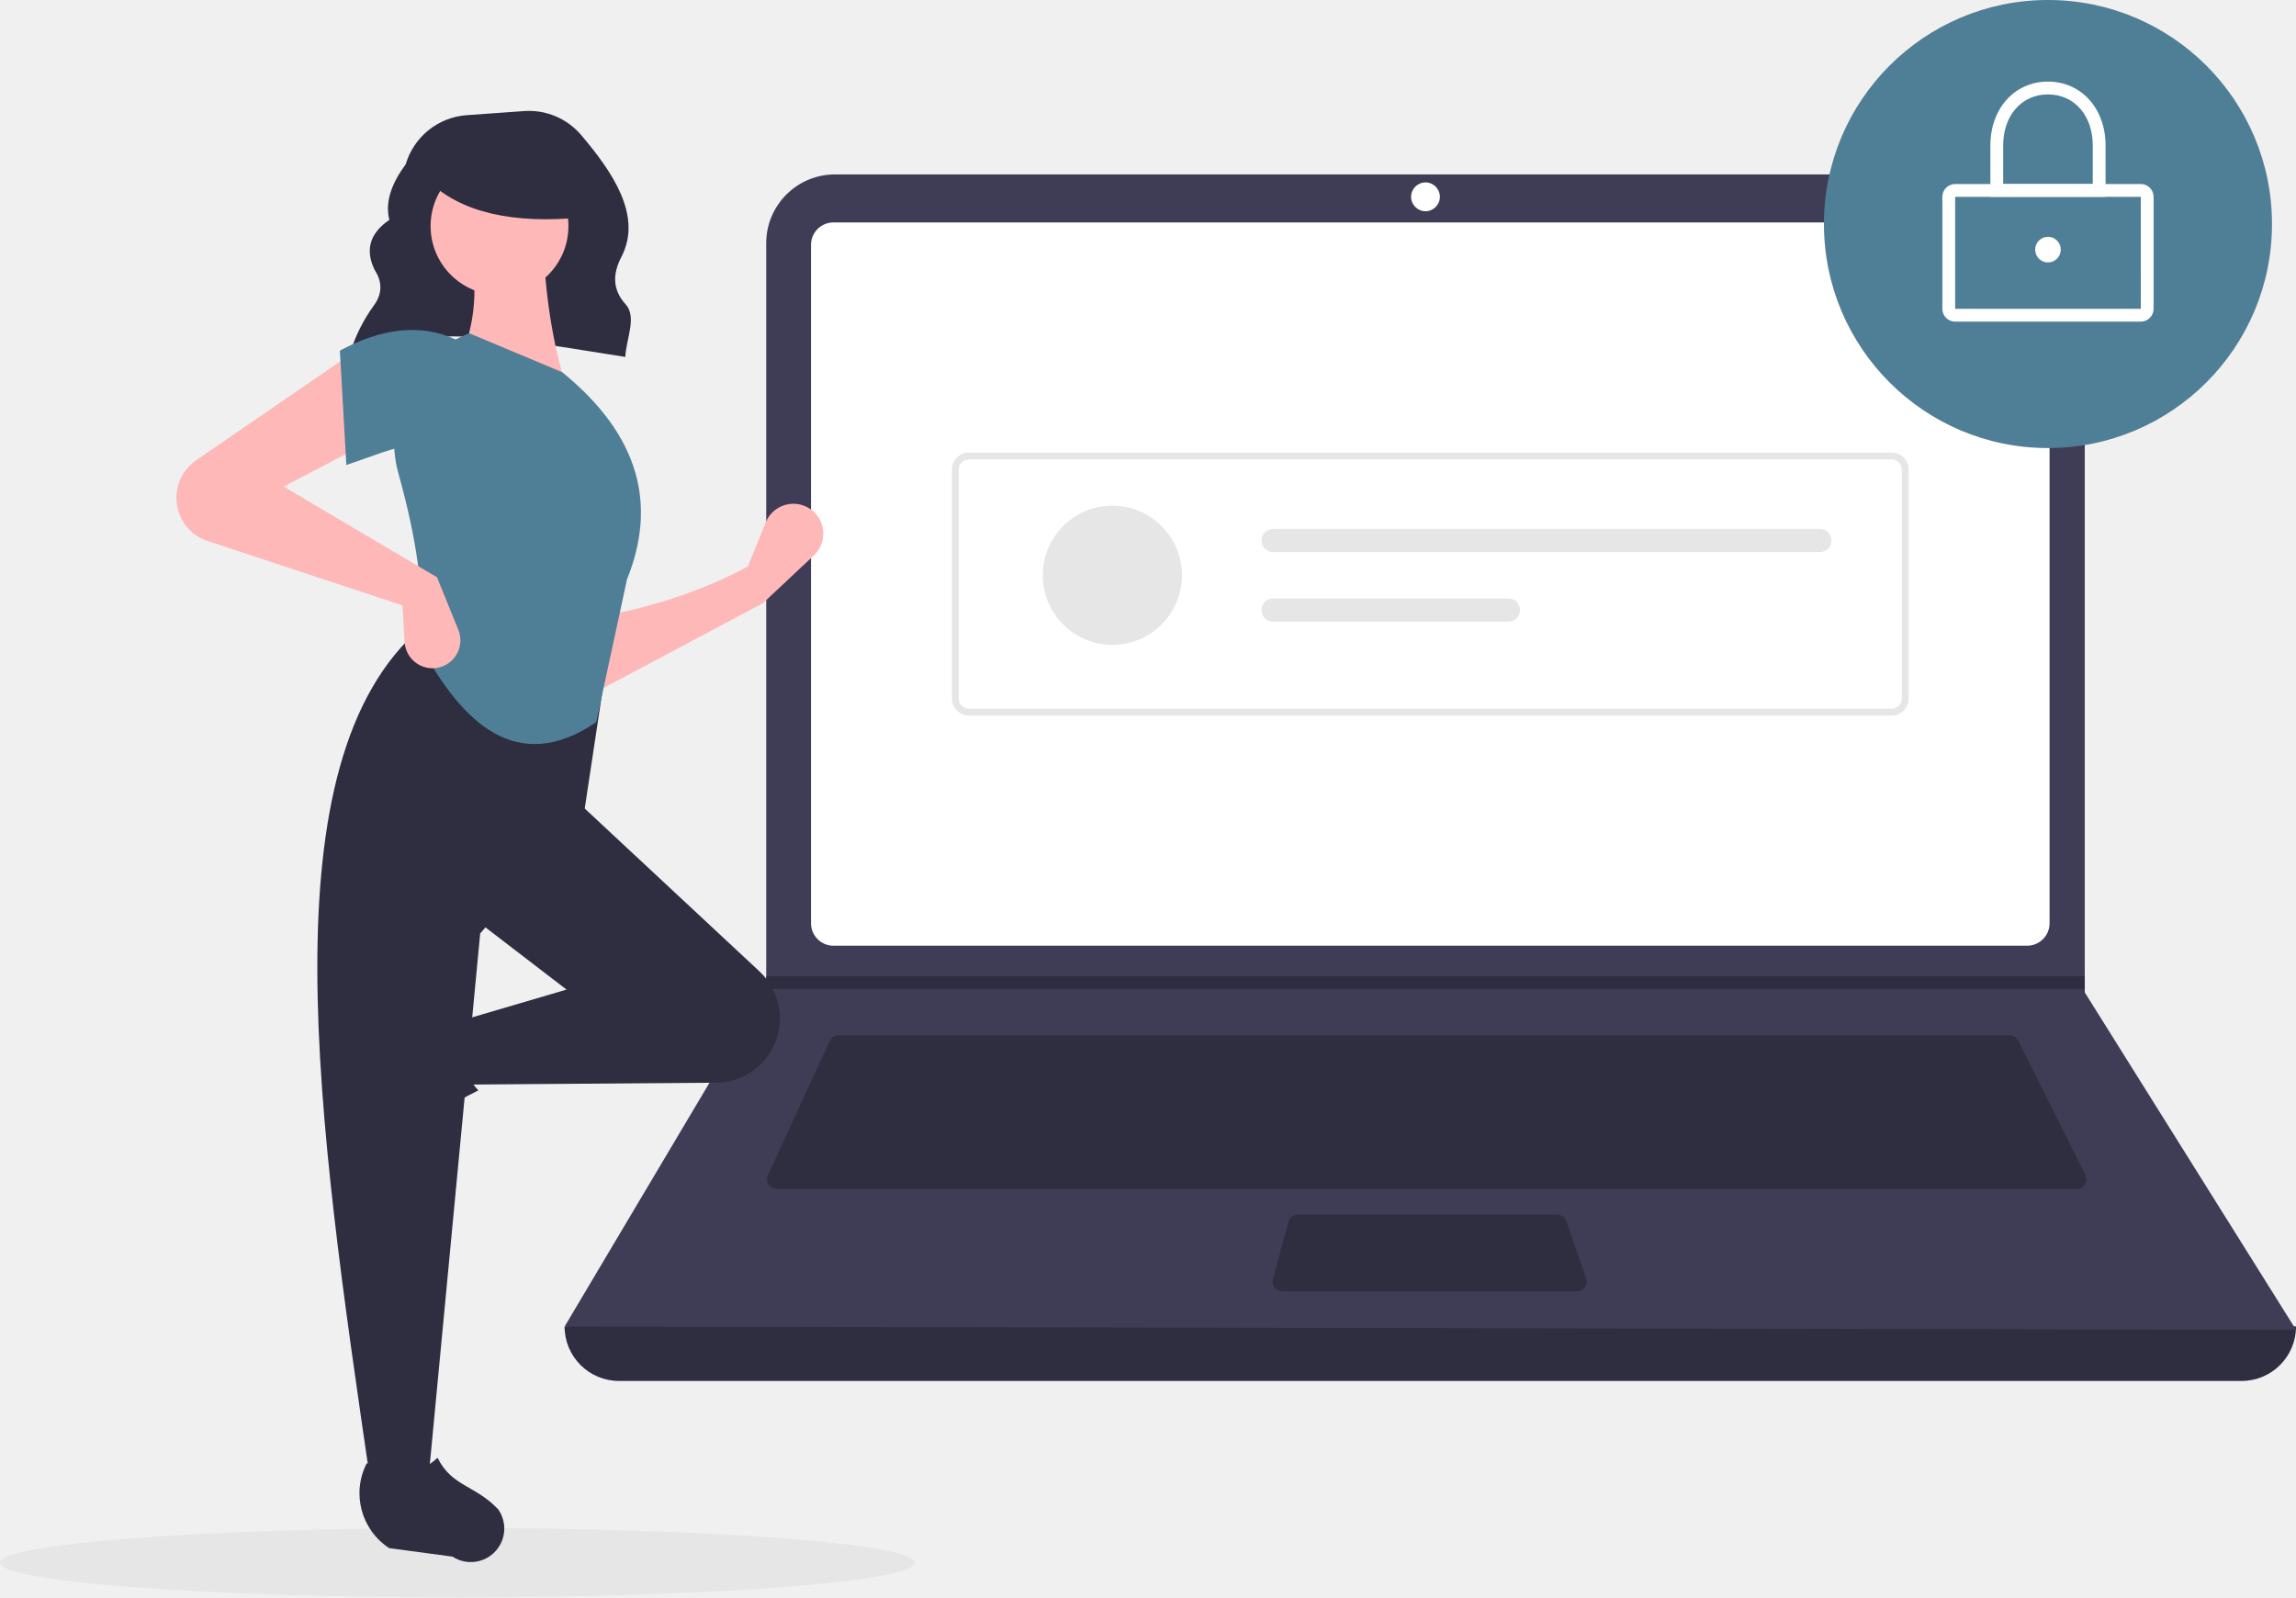
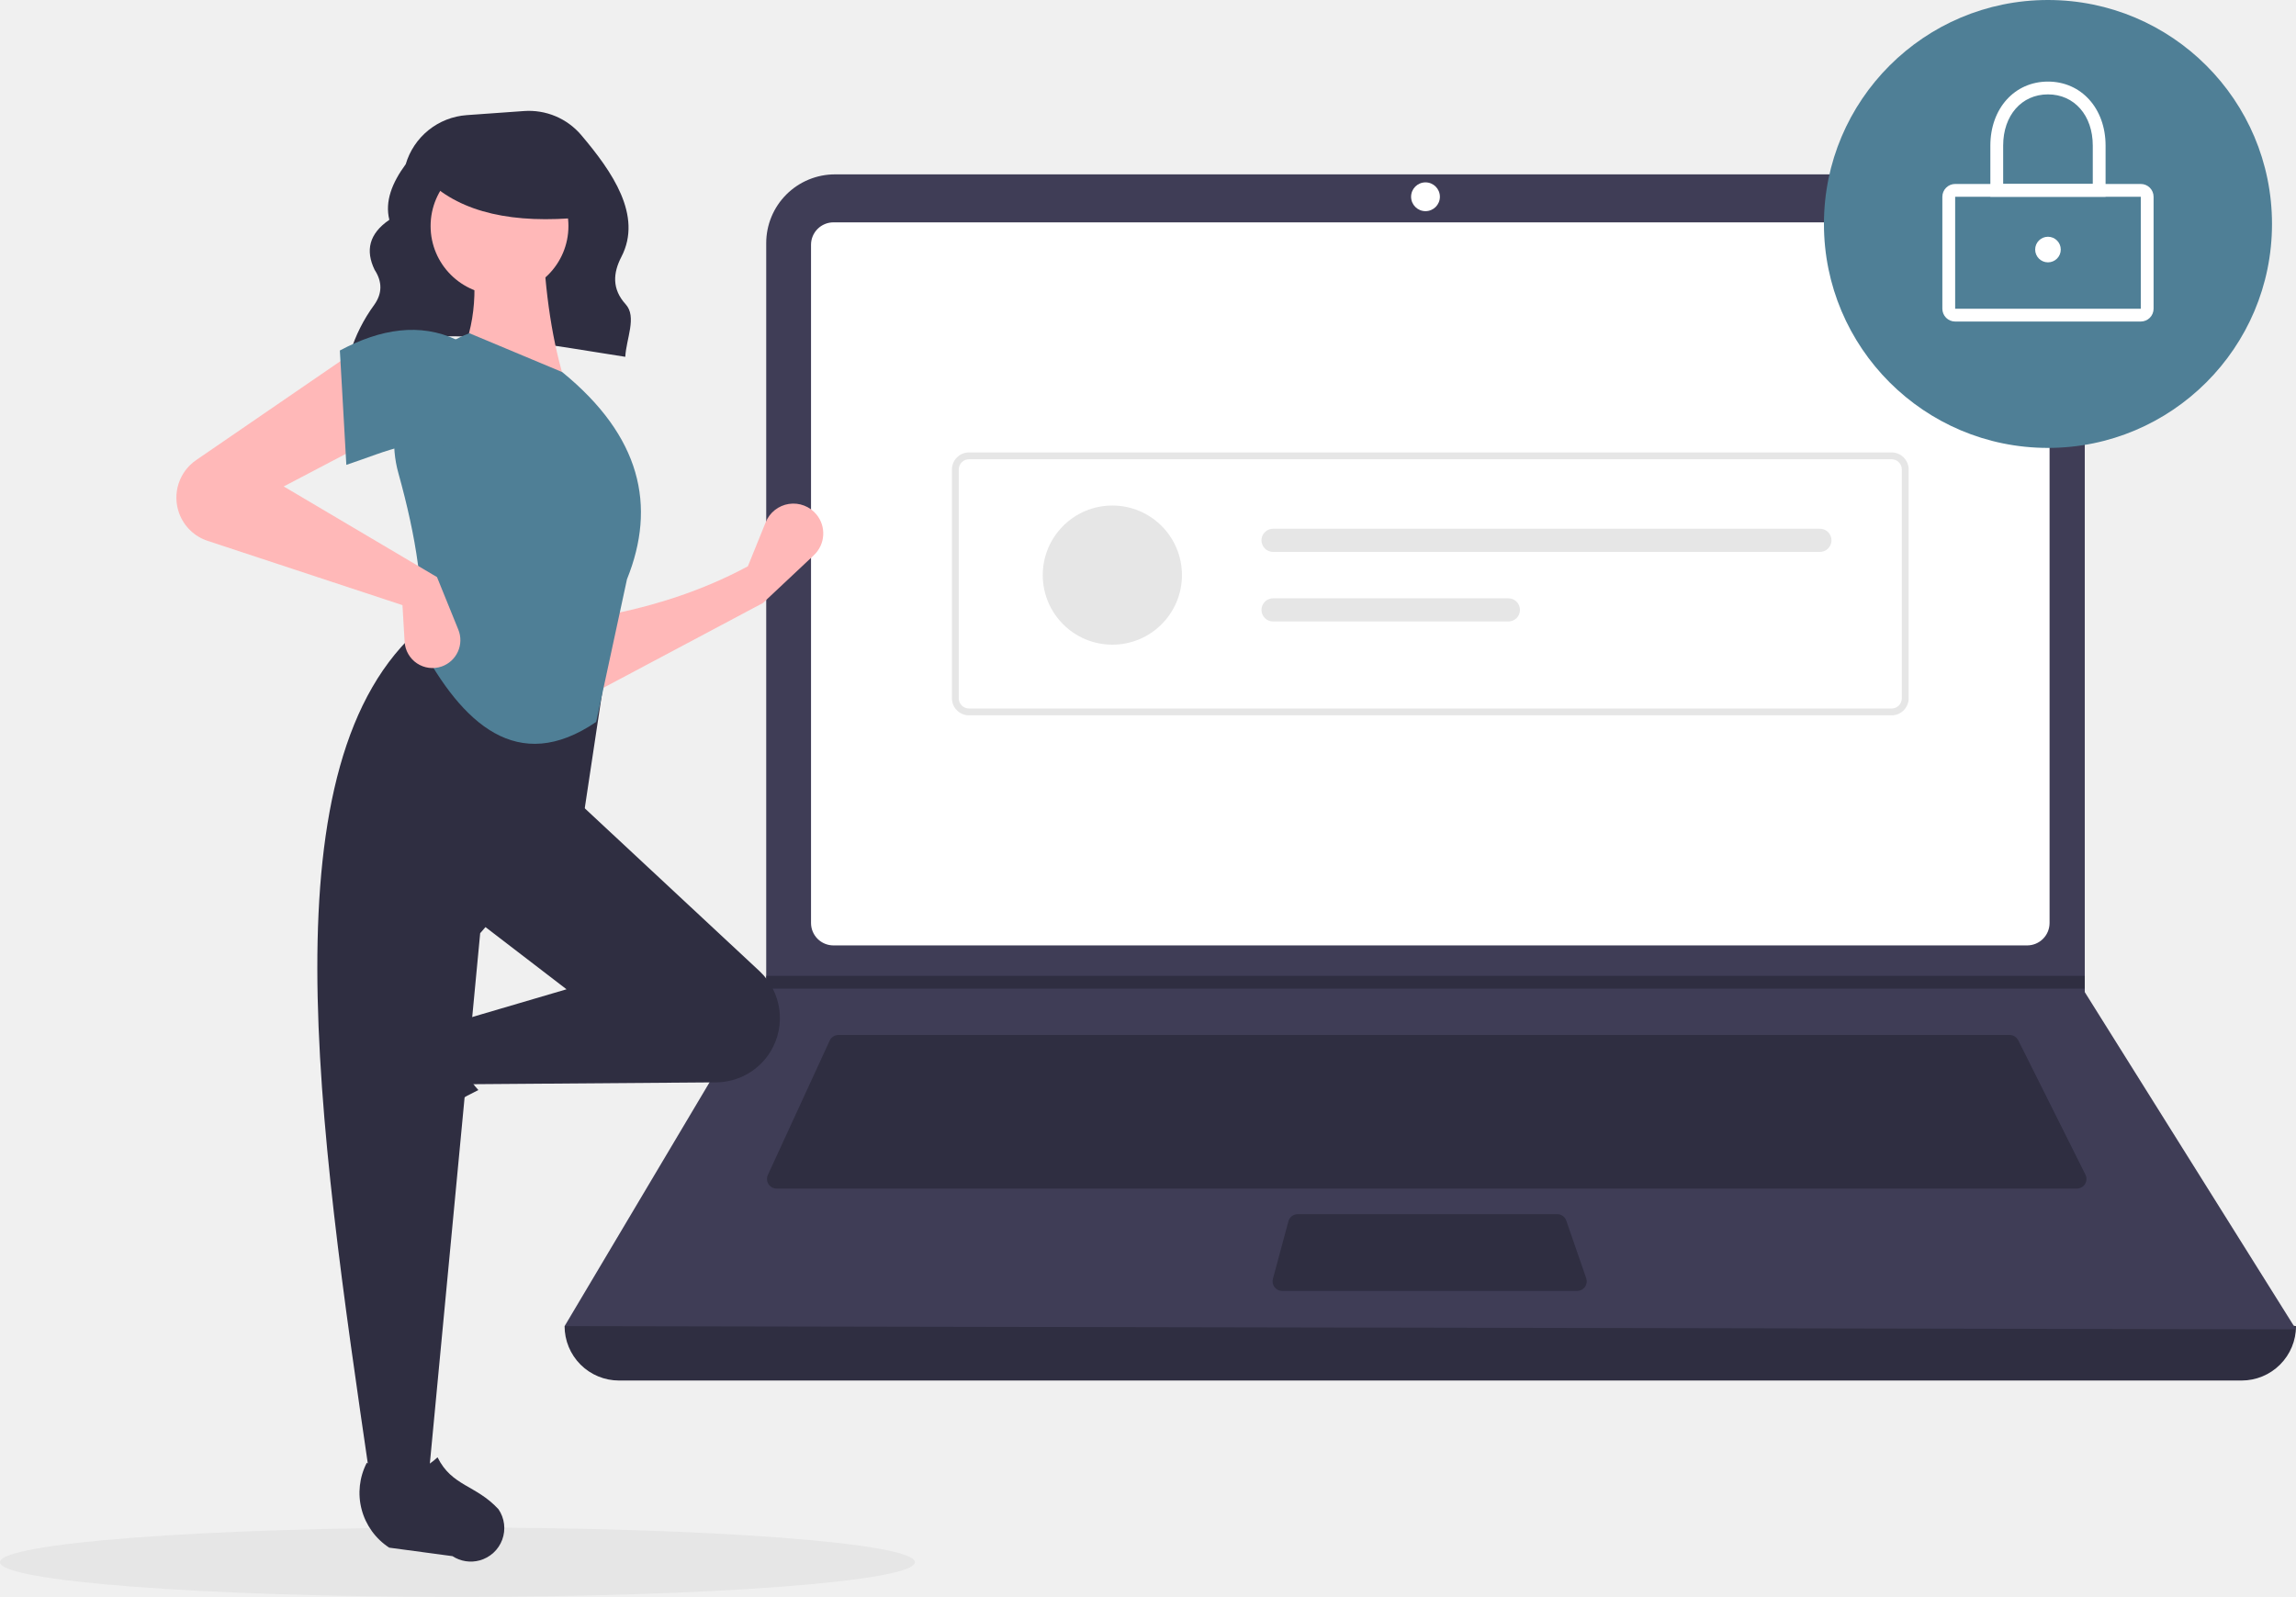
- <svg xmlns="http://www.w3.org/2000/svg" data-name="Layer 1" width="793" height="551.732" viewBox="0 0 793 551.732">
-   <ellipse cx="158" cy="539.732" rx="158" ry="12" fill="#e6e6e6" />
-   <path d="M324.272,296.554c27.497-11.695,61.744-4.285,95.191.858.311-6.228,4.084-13.808.132-18.153-4.801-5.279-4.359-10.825-1.47-16.404,7.388-14.265-3.197-29.444-13.884-42.065a23.669,23.669,0,0,0-19.755-8.292l-19.797,1.414A23.709,23.709,0,0,0,343.635,230.859v0c-4.727,6.429-7.257,12.841-5.664,19.219-7.081,4.839-8.27,10.68-5.089,17.264,2.698,4.146,2.669,8.182-.123,12.106a55.891,55.891,0,0,0-8.31,16.506Z" transform="translate(-203.5 -174.1342)" fill="#2f2e41" />
-   <path d="M977.709,651.097H417.291A18.791,18.791,0,0,1,398.5,632.306h0q304.727-35.415,598,0h0A18.791,18.791,0,0,1,977.709,651.097Z" transform="translate(-203.5 -174.1342)" fill="#2f2e41" />
-   <path d="M996.5,633.412l-598-1.105,69.306-116.616.332-.553V258.131a23.752,23.752,0,0,1,23.754-23.754H899.792a23.752,23.752,0,0,1,23.754,23.754V516.906Z" transform="translate(-203.5 -174.1342)" fill="#3f3d56" />
-   <path d="M491.35,250.957a7.746,7.746,0,0,0-7.738,7.738V493.031a7.747,7.747,0,0,0,7.738,7.738H903.65a7.747,7.747,0,0,0,7.738-7.738V258.694a7.747,7.747,0,0,0-7.738-7.738Z" transform="translate(-203.5 -174.1342)" fill="#fff" />
-   <path d="M493.078,531.718a3.325,3.325,0,0,0-3.013,1.93l-21.355,46.425a3.316,3.316,0,0,0,3.012,4.702H920.814a3.316,3.316,0,0,0,2.965-4.799L900.567,533.551a3.299,3.299,0,0,0-2.965-1.833Z" transform="translate(-203.5 -174.1342)" fill="#2f2e41" />
-   <circle cx="492.342" cy="67.98" r="4.974" fill="#fff" />
-   <path d="M651.7,593.619a3.321,3.321,0,0,0-3.202,2.454l-5.357,19.896a3.316,3.316,0,0,0,3.202,4.179h101.874a3.315,3.315,0,0,0,3.133-4.401l-6.887-19.896a3.318,3.318,0,0,0-3.134-2.231Z" transform="translate(-203.5 -174.1342)" fill="#2f2e41" />
-   <polygon points="720.046 337.135 720.046 341.556 264.306 341.556 264.649 341.004 264.649 337.135 720.046 337.135" fill="#2f2e41" />
-   <circle cx="707.335" cy="77.375" r="77.375" fill="#4f7f96" />
-   <path d="M942.89,285.223H878.779a4.426,4.426,0,0,1-4.421-4.421V242.114a4.426,4.426,0,0,1,4.421-4.421H942.89a4.426,4.426,0,0,1,4.421,4.421v38.688A4.426,4.426,0,0,1,942.89,285.223Zm-64.111-43.109v38.688h64.114L942.89,242.114Z" transform="translate(-203.5 -174.1342)" fill="#fff" />
-   <path d="M930.731,242.114h-39.793V224.428c0-12.81,8.368-22.107,19.896-22.107s19.896,9.297,19.896,22.107Zm-35.372-4.421h30.95V224.428c0-10.413-6.363-17.686-15.475-17.686s-15.475,7.273-15.475,17.686Z" transform="translate(-203.5 -174.1342)" fill="#fff" />
-   <circle cx="707.335" cy="86.218" r="4.421" fill="#fff" />
-   <path d="M856.82,421.284H538.18a5.908,5.908,0,0,1-5.901-5.901V336.342a5.908,5.908,0,0,1,5.901-5.901H856.82a5.908,5.908,0,0,1,5.901,5.901V415.383A5.908,5.908,0,0,1,856.82,421.284Zm-318.64-88.482a3.544,3.544,0,0,0-3.54,3.54V415.383a3.544,3.544,0,0,0,3.54,3.54H856.82a3.544,3.544,0,0,0,3.54-3.54V336.342a3.544,3.544,0,0,0-3.54-3.54Z" transform="translate(-203.5 -174.1342)" fill="#e6e6e6" />
-   <circle cx="384.19" cy="198.695" r="24.036" fill="#e6e6e6" />
-   <path d="M643.203,356.805a4.006,4.006,0,1,0,0,8.012H832.061a4.006,4.006,0,0,0,0-8.012Z" transform="translate(-203.5 -174.1342)" fill="#e6e6e6" />
-   <path d="M643.203,380.842a4.006,4.006,0,1,0,0,8.012H724.469a4.006,4.006,0,1,0,0-8.012Z" transform="translate(-203.5 -174.1342)" fill="#e6e6e6" />
-   <path d="M467.022,382.462,408.119,413.778l-.746-26.096c19.226-3.209,37.517-8.797,54.429-17.895l6.16-15.22a10.318,10.318,0,0,1,17.536-2.678l0,0a10.318,10.318,0,0,1-.908,14.069Z" transform="translate(-203.5 -174.1342)" fill="#ffb8b8" />
-   <path d="M323.098,563.267v0a11.574,11.574,0,0,1,1.469-9.363l12.939-19.858a22.612,22.612,0,0,1,29.335-7.739h0c-5.438,9.256-4.68,17.377,1.878,24.434a117.631,117.631,0,0,0-27.936,19.045A11.574,11.574,0,0,1,323.098,563.267Z" transform="translate(-203.5 -174.1342)" fill="#2f2e41" />
-   <path d="M469.705,537.303l0,0a22.203,22.203,0,0,1-18.871,10.779l-85.96.651-3.728-21.623,38.026-11.184-32.061-24.605L402.154,450.313l63.65,59.324A22.203,22.203,0,0,1,469.705,537.303Z" transform="translate(-203.5 -174.1342)" fill="#2f2e41" />
-   <path d="M351.453,685.179H331.321c-18.075-123.898-36.474-248.142,17.895-294.515l64.122,10.439L405.136,455.532l-35.789,41.008Z" transform="translate(-203.5 -174.1342)" fill="#2f2e41" />
-   <path d="M369.149,713.246h0a11.574,11.574,0,0,1-9.363-1.469l-21.859-2.938a22.612,22.612,0,0,1-7.741-29.335v0c9.257,5.437,17.377,4.679,24.434-1.879,4.986,10.067,13.201,9.453,21.047,17.935A11.574,11.574,0,0,1,369.149,713.246Z" transform="translate(-203.5 -174.1342)" fill="#2f2e41" />
-   <path d="M399.172,307.902l-37.28-8.947c6.192-12.674,6.702-26.776,3.728-41.754l25.351-.746C391.764,275.08,394.167,292.481,399.172,307.902Z" transform="translate(-203.5 -174.1342)" fill="#ffb8b8" />
-   <path d="M409.418,423.552c-27.139,18.493-46.314.633-60.947-26.923,2.033-16.862-1.259-37.041-7.357-58.966a40.138,40.138,0,0,1,24.506-48.401h0l32.061,13.421c27.224,22.19,32.582,46.227,22.368,71.578Z" transform="translate(-203.5 -174.1342)" fill="#4f7f96" />
-   <path d="M331.321,326.542,301.497,342.2l52.938,31.316,7.366,18.17a9.637,9.637,0,0,1-5.789,12.731h0a9.637,9.637,0,0,1-12.762-8.544l-.745-12.663-67.284-22.204a15.733,15.733,0,0,1-9.873-9.611v0a15.733,15.733,0,0,1,5.903-18.303l54.105-37.118Z" transform="translate(-203.5 -174.1342)" fill="#ffb8b8" />
-   <path d="M361.146,329.524c-12.439-5.451-23.749.47-38.026,5.219l-2.237-39.517c14.176-7.556,27.692-9.593,40.263-3.728Z" transform="translate(-203.5 -174.1342)" fill="#4f7f96" />
-   <circle cx="172.525" cy="78.093" r="23.802" fill="#ffb8b8" />
-   <path d="M404.5,249.224c-23.566,2.308-41.523-1.546-53-12.52v-8.838h51Z" transform="translate(-203.5 -174.1342)" fill="#2f2e41" />
+ <svg xmlns="http://www.w3.org/2000/svg" width="542" height="377" viewBox="0 0 542 377" fill="none">
+   <g clip-path="url(#clip0_1_29)">
+     <path d="M107.99 377C167.631 377 215.98 373.329 215.98 368.8C215.98 364.272 167.631 360.601 107.99 360.601C48.349 360.601 0 364.272 0 368.8C0 373.329 48.349 377 107.99 377Z" fill="#E6E6E6" />
+     <path d="M82.546 83.65C101.339 75.658 124.747 80.722 147.607 84.236C147.819 79.98 150.398 74.801 147.697 71.832C144.415 68.225 144.717 64.435 146.692 60.623C151.742 50.876 144.507 40.504 137.202 31.88C135.556 29.941 133.475 28.417 131.129 27.432C128.783 26.448 126.238 26.031 123.7 26.214L110.169 27.18C106.876 27.416 103.734 28.651 101.162 30.72C98.591 32.789 96.713 35.594 95.779 38.76C92.549 43.153 90.819 47.534 91.908 51.892C87.069 55.198 86.255 59.19 88.43 63.689C90.274 66.522 90.254 69.279 88.346 71.961C85.84 75.379 83.921 79.191 82.666 83.239L82.546 83.65Z" fill="#2F2E41" />
+     <path d="M529.157 325.91H146.122C142.716 325.91 139.449 324.558 137.04 322.15C134.632 319.742 133.279 316.476 133.279 313.07C272.129 296.938 408.369 296.938 542 313.07C542 316.476 540.647 319.742 538.238 322.15C535.83 324.558 532.563 325.91 529.157 325.91Z" fill="#2F2E41" />
+     <path d="M542 313.826L133.279 313.07L180.648 233.387L180.875 233.009V57.395C180.875 55.263 181.294 53.153 182.11 51.183C182.926 49.214 184.122 47.425 185.63 45.917C187.137 44.41 188.927 43.215 190.897 42.399C192.867 41.583 194.978 41.163 197.11 41.164H475.902C478.034 41.163 480.145 41.583 482.115 42.399C484.085 43.215 485.875 44.41 487.383 45.917C488.89 47.425 490.086 49.214 490.902 51.183C491.718 53.153 492.138 55.263 492.137 57.395V234.217L542 313.826Z" fill="#3F3D56" />
+     <path d="M196.74 52.493C195.338 52.495 193.994 53.052 193.002 54.043C192.011 55.035 191.453 56.378 191.452 57.78V217.903C191.453 219.305 192.011 220.649 193.002 221.64C193.994 222.631 195.338 223.188 196.74 223.19H478.539C479.941 223.188 481.285 222.631 482.276 221.64C483.268 220.649 483.825 219.305 483.827 217.903V57.78C483.825 56.379 483.268 55.035 482.276 54.044C481.285 53.052 479.941 52.495 478.539 52.493H196.74Z" fill="white" />
+     <path d="M197.921 244.338C197.488 244.339 197.064 244.464 196.699 244.697C196.334 244.931 196.043 245.264 195.862 245.657L181.266 277.38C181.107 277.725 181.037 278.105 181.064 278.484C181.09 278.863 181.211 279.229 181.416 279.549C181.621 279.869 181.903 280.132 182.237 280.315C182.57 280.497 182.944 280.593 183.325 280.593H490.27C490.656 280.593 491.036 280.494 491.374 280.306C491.711 280.118 491.995 279.846 492.198 279.518C492.401 279.189 492.517 278.814 492.534 278.428C492.551 278.043 492.47 277.659 492.297 277.313L476.432 245.591C476.244 245.214 475.955 244.897 475.597 244.675C475.239 244.454 474.826 244.337 474.405 244.338H197.921Z" fill="#2F2E41" />
+     <path d="M336.506 49.85C338.384 49.85 339.906 48.328 339.906 46.451C339.906 44.574 338.384 43.052 336.506 43.052C334.628 43.052 333.106 44.574 333.106 46.451C333.106 48.328 334.628 49.85 336.506 49.85Z" fill="white" />
+     <path d="M306.336 286.635C305.838 286.636 305.353 286.8 304.958 287.103C304.563 287.406 304.278 287.831 304.148 288.312L300.486 301.907C300.396 302.243 300.384 302.595 300.451 302.936C300.519 303.277 300.664 303.598 300.876 303.874C301.087 304.151 301.36 304.374 301.671 304.528C301.983 304.682 302.327 304.762 302.675 304.762H372.304C372.665 304.762 373.021 304.676 373.342 304.51C373.663 304.345 373.94 304.105 374.15 303.81C374.359 303.516 374.495 303.176 374.547 302.818C374.598 302.461 374.563 302.096 374.445 301.755L369.738 288.16C369.583 287.715 369.294 287.329 368.91 287.055C368.526 286.782 368.067 286.635 367.596 286.635H306.336Z" fill="#2F2E41" />
+     <path d="M492.137 230.365V233.386H180.648L180.882 233.009V230.365H492.137Z" fill="#2F2E41" />
+     <path d="M483.449 105.742C512.657 105.742 536.334 82.07 536.334 52.871C536.334 23.671 512.657 0 483.449 0C454.242 0 430.565 23.671 430.565 52.871C430.565 82.07 454.242 105.742 483.449 105.742Z" fill="#4F7F96" />
+     <path d="M505.359 75.907H461.54C460.739 75.906 459.971 75.588 459.404 75.022C458.838 74.455 458.519 73.687 458.518 72.886V46.451C458.519 45.65 458.838 44.882 459.404 44.315C459.971 43.749 460.739 43.43 461.54 43.43H505.359C506.16 43.43 506.928 43.749 507.495 44.315C508.061 44.882 508.38 45.65 508.381 46.451V72.886C508.38 73.687 508.061 74.455 507.495 75.022C506.928 75.588 506.16 75.906 505.359 75.907ZM461.54 46.451V72.886H505.361L505.359 46.451L461.54 46.451Z" fill="white" />
+     <path d="M497.048 46.451H469.85V34.366C469.85 25.613 475.57 19.26 483.449 19.26C491.329 19.26 497.048 25.613 497.048 34.366L497.048 46.451ZM472.872 43.43H494.026V34.366C494.026 27.251 489.677 22.281 483.449 22.281C477.222 22.281 472.872 27.251 472.872 34.366L472.872 43.43Z" fill="white" />
+     <path d="M483.449 61.934C485.118 61.934 486.471 60.582 486.471 58.913C486.471 57.245 485.118 55.892 483.449 55.892C481.78 55.892 480.427 57.245 480.427 58.913C480.427 60.582 481.78 61.934 483.449 61.934Z" fill="white" />
+     <path d="M446.531 168.878H228.747C227.678 168.877 226.653 168.452 225.897 167.696C225.141 166.94 224.716 165.915 224.714 164.846V110.837C224.716 109.768 225.141 108.743 225.897 107.987C226.653 107.232 227.678 106.806 228.747 106.805H446.531C447.601 106.806 448.626 107.232 449.382 107.987C450.138 108.743 450.563 109.768 450.564 110.837V164.846C450.563 165.915 450.138 166.94 449.382 167.696C448.626 168.452 447.601 168.877 446.531 168.878ZM228.747 108.418C228.106 108.419 227.491 108.674 227.037 109.127C226.583 109.581 226.328 110.196 226.327 110.837V164.846C226.328 165.487 226.583 166.102 227.037 166.556C227.491 167.009 228.106 167.265 228.747 167.265H446.531C447.173 167.265 447.788 167.009 448.242 166.556C448.695 166.102 448.951 165.487 448.951 164.846V110.837C448.951 110.196 448.695 109.581 448.242 109.127C447.788 108.674 447.173 108.419 446.531 108.418L228.747 108.418Z" fill="#E6E6E6" />
+     <path d="M262.587 152.193C271.66 152.193 279.015 144.84 279.015 135.769C279.015 126.698 271.66 119.345 262.587 119.345C253.513 119.345 246.158 126.698 246.158 135.769C246.158 144.84 253.513 152.193 262.587 152.193Z" fill="#E6E6E6" />
+     <path d="M300.528 124.82C300.168 124.819 299.812 124.89 299.479 125.027C299.147 125.164 298.844 125.366 298.59 125.62C298.335 125.874 298.133 126.176 297.995 126.509C297.857 126.841 297.786 127.197 297.786 127.557C297.786 127.917 297.857 128.273 297.995 128.606C298.133 128.938 298.335 129.24 298.59 129.494C298.844 129.749 299.147 129.95 299.479 130.087C299.812 130.225 300.168 130.295 300.528 130.295H429.609C430.335 130.295 431.032 130.006 431.545 129.493C432.059 128.979 432.347 128.283 432.347 127.557C432.347 126.831 432.059 126.135 431.545 125.622C431.032 125.108 430.335 124.82 429.609 124.82H300.528Z" fill="#E6E6E6" />
+     <path d="M300.528 141.244C299.802 141.244 299.106 141.532 298.592 142.046C298.079 142.559 297.79 143.255 297.79 143.981C297.79 144.707 298.079 145.404 298.592 145.917C299.106 146.43 299.802 146.719 300.528 146.719H356.072C356.798 146.719 357.495 146.43 358.008 145.917C358.522 145.404 358.81 144.707 358.81 143.981C358.81 143.255 358.522 142.559 358.008 142.046C357.495 141.532 356.798 141.244 356.072 141.244H300.528Z" fill="#E6E6E6" />
+     <path d="M180.112 142.351L139.853 163.749L139.343 145.918C152.484 143.725 164.985 139.906 176.545 133.69L180.755 123.29C181.214 122.157 181.96 121.163 182.919 120.405C183.879 119.646 185.019 119.151 186.228 118.966C187.436 118.782 188.673 118.915 189.814 119.352C190.956 119.789 191.965 120.516 192.741 121.461C193.877 122.843 194.445 124.605 194.329 126.39C194.214 128.175 193.424 129.849 192.12 131.074L180.112 142.351Z" fill="#FFB8B8" />
+     <path d="M81.743 265.896C81.449 264.819 81.387 263.692 81.56 262.589C81.733 261.487 82.138 260.433 82.747 259.498L91.591 245.929C93.683 242.72 96.892 240.402 100.597 239.424C104.302 238.447 108.238 238.881 111.641 240.641C107.924 246.966 108.442 252.514 112.925 257.336C105.966 260.732 99.535 265.115 93.831 270.35C92.789 271.06 91.593 271.51 90.342 271.664C89.091 271.819 87.822 271.672 86.639 271.236C85.457 270.8 84.395 270.088 83.544 269.159C82.692 268.23 82.075 267.111 81.743 265.896Z" fill="#2F2E41" />
+     <path d="M181.946 248.154C180.607 250.384 178.718 252.233 176.46 253.522C174.201 254.812 171.649 255.5 169.048 255.52L110.296 255.965L107.748 241.19L133.738 233.548L111.825 216.735L135.776 188.714L179.28 229.25C181.822 231.619 183.474 234.79 183.96 238.23C184.445 241.671 183.734 245.175 181.946 248.154Z" fill="#2F2E41" />
+     <path d="M101.123 349.199H87.363C75.009 264.539 62.434 179.643 99.594 147.956L143.42 155.088L137.815 192.28L113.353 220.301L101.123 349.199Z" fill="#2F2E41" />
+     <path d="M113.218 368.377C112.141 368.671 111.014 368.733 109.911 368.56C108.808 368.387 107.754 367.983 106.818 367.373L91.879 365.366C88.668 363.275 86.349 360.066 85.372 356.362C84.394 352.658 84.827 348.724 86.588 345.321C92.915 349.037 98.465 348.518 103.288 344.037C106.695 350.916 112.31 350.496 117.672 356.292C118.383 357.333 118.833 358.529 118.988 359.779C119.142 361.03 118.995 362.299 118.559 363.482C118.123 364.664 117.411 365.725 116.482 366.577C115.553 367.428 114.434 368.045 113.218 368.377Z" fill="#2F2E41" />
+     <path d="M133.738 91.404L108.257 85.29C112.489 76.63 112.838 66.994 110.805 56.759L128.132 56.25C128.675 68.977 130.317 80.867 133.738 91.404Z" fill="#FFB8B8" />
+     <path d="M140.741 170.428C122.192 183.065 109.086 170.861 99.084 152.031C100.474 140.51 98.224 126.721 94.056 111.739C92.203 105.131 92.895 98.069 95.996 91.946C99.096 85.823 104.381 81.085 110.805 78.667L132.718 87.837C151.325 103 154.988 119.424 148.007 136.747L140.741 170.428Z" fill="#4F7F96" />
+     <path d="M87.363 104.141L66.979 114.84L103.161 136.238L108.196 148.653C108.532 149.482 108.695 150.37 108.677 151.264C108.658 152.158 108.458 153.039 108.087 153.853C107.717 154.667 107.185 155.397 106.523 155.998C105.862 156.6 105.084 157.06 104.239 157.352C103.278 157.683 102.253 157.788 101.245 157.657C100.236 157.526 99.272 157.164 98.427 156.599C97.582 156.033 96.88 155.28 96.375 154.397C95.87 153.515 95.576 152.528 95.517 151.514L95.007 142.861L49.02 127.689C47.471 127.178 46.058 126.321 44.889 125.183C43.72 124.045 42.825 122.656 42.273 121.121C41.467 118.884 41.426 116.443 42.156 114.18C42.886 111.917 44.346 109.96 46.307 108.615L83.286 83.252L87.363 104.141Z" fill="#FFB8B8" />
+     <path d="M107.748 106.179C99.246 102.454 91.516 106.5 81.758 109.745L80.229 82.743C89.918 77.58 99.156 76.188 107.748 80.195L107.748 106.179Z" fill="#4F7F96" />
+     <path d="M117.917 69.625C126.902 69.625 134.186 62.343 134.186 53.361C134.186 44.379 126.902 37.097 117.917 37.097C108.933 37.097 101.649 44.379 101.649 53.361C101.649 62.343 108.933 69.625 117.917 69.625Z" fill="#FFB8B8" />
+     <path d="M137.38 51.309C121.273 52.886 108.999 50.252 101.155 42.754V36.715H136.013L137.38 51.309Z" fill="#2F2E41" />
+   </g>
+   <defs>
+     <clipPath id="clip0_1_29">
+       <rect width="542" height="377" fill="white" />
+     </clipPath>
+   </defs>
</svg>
